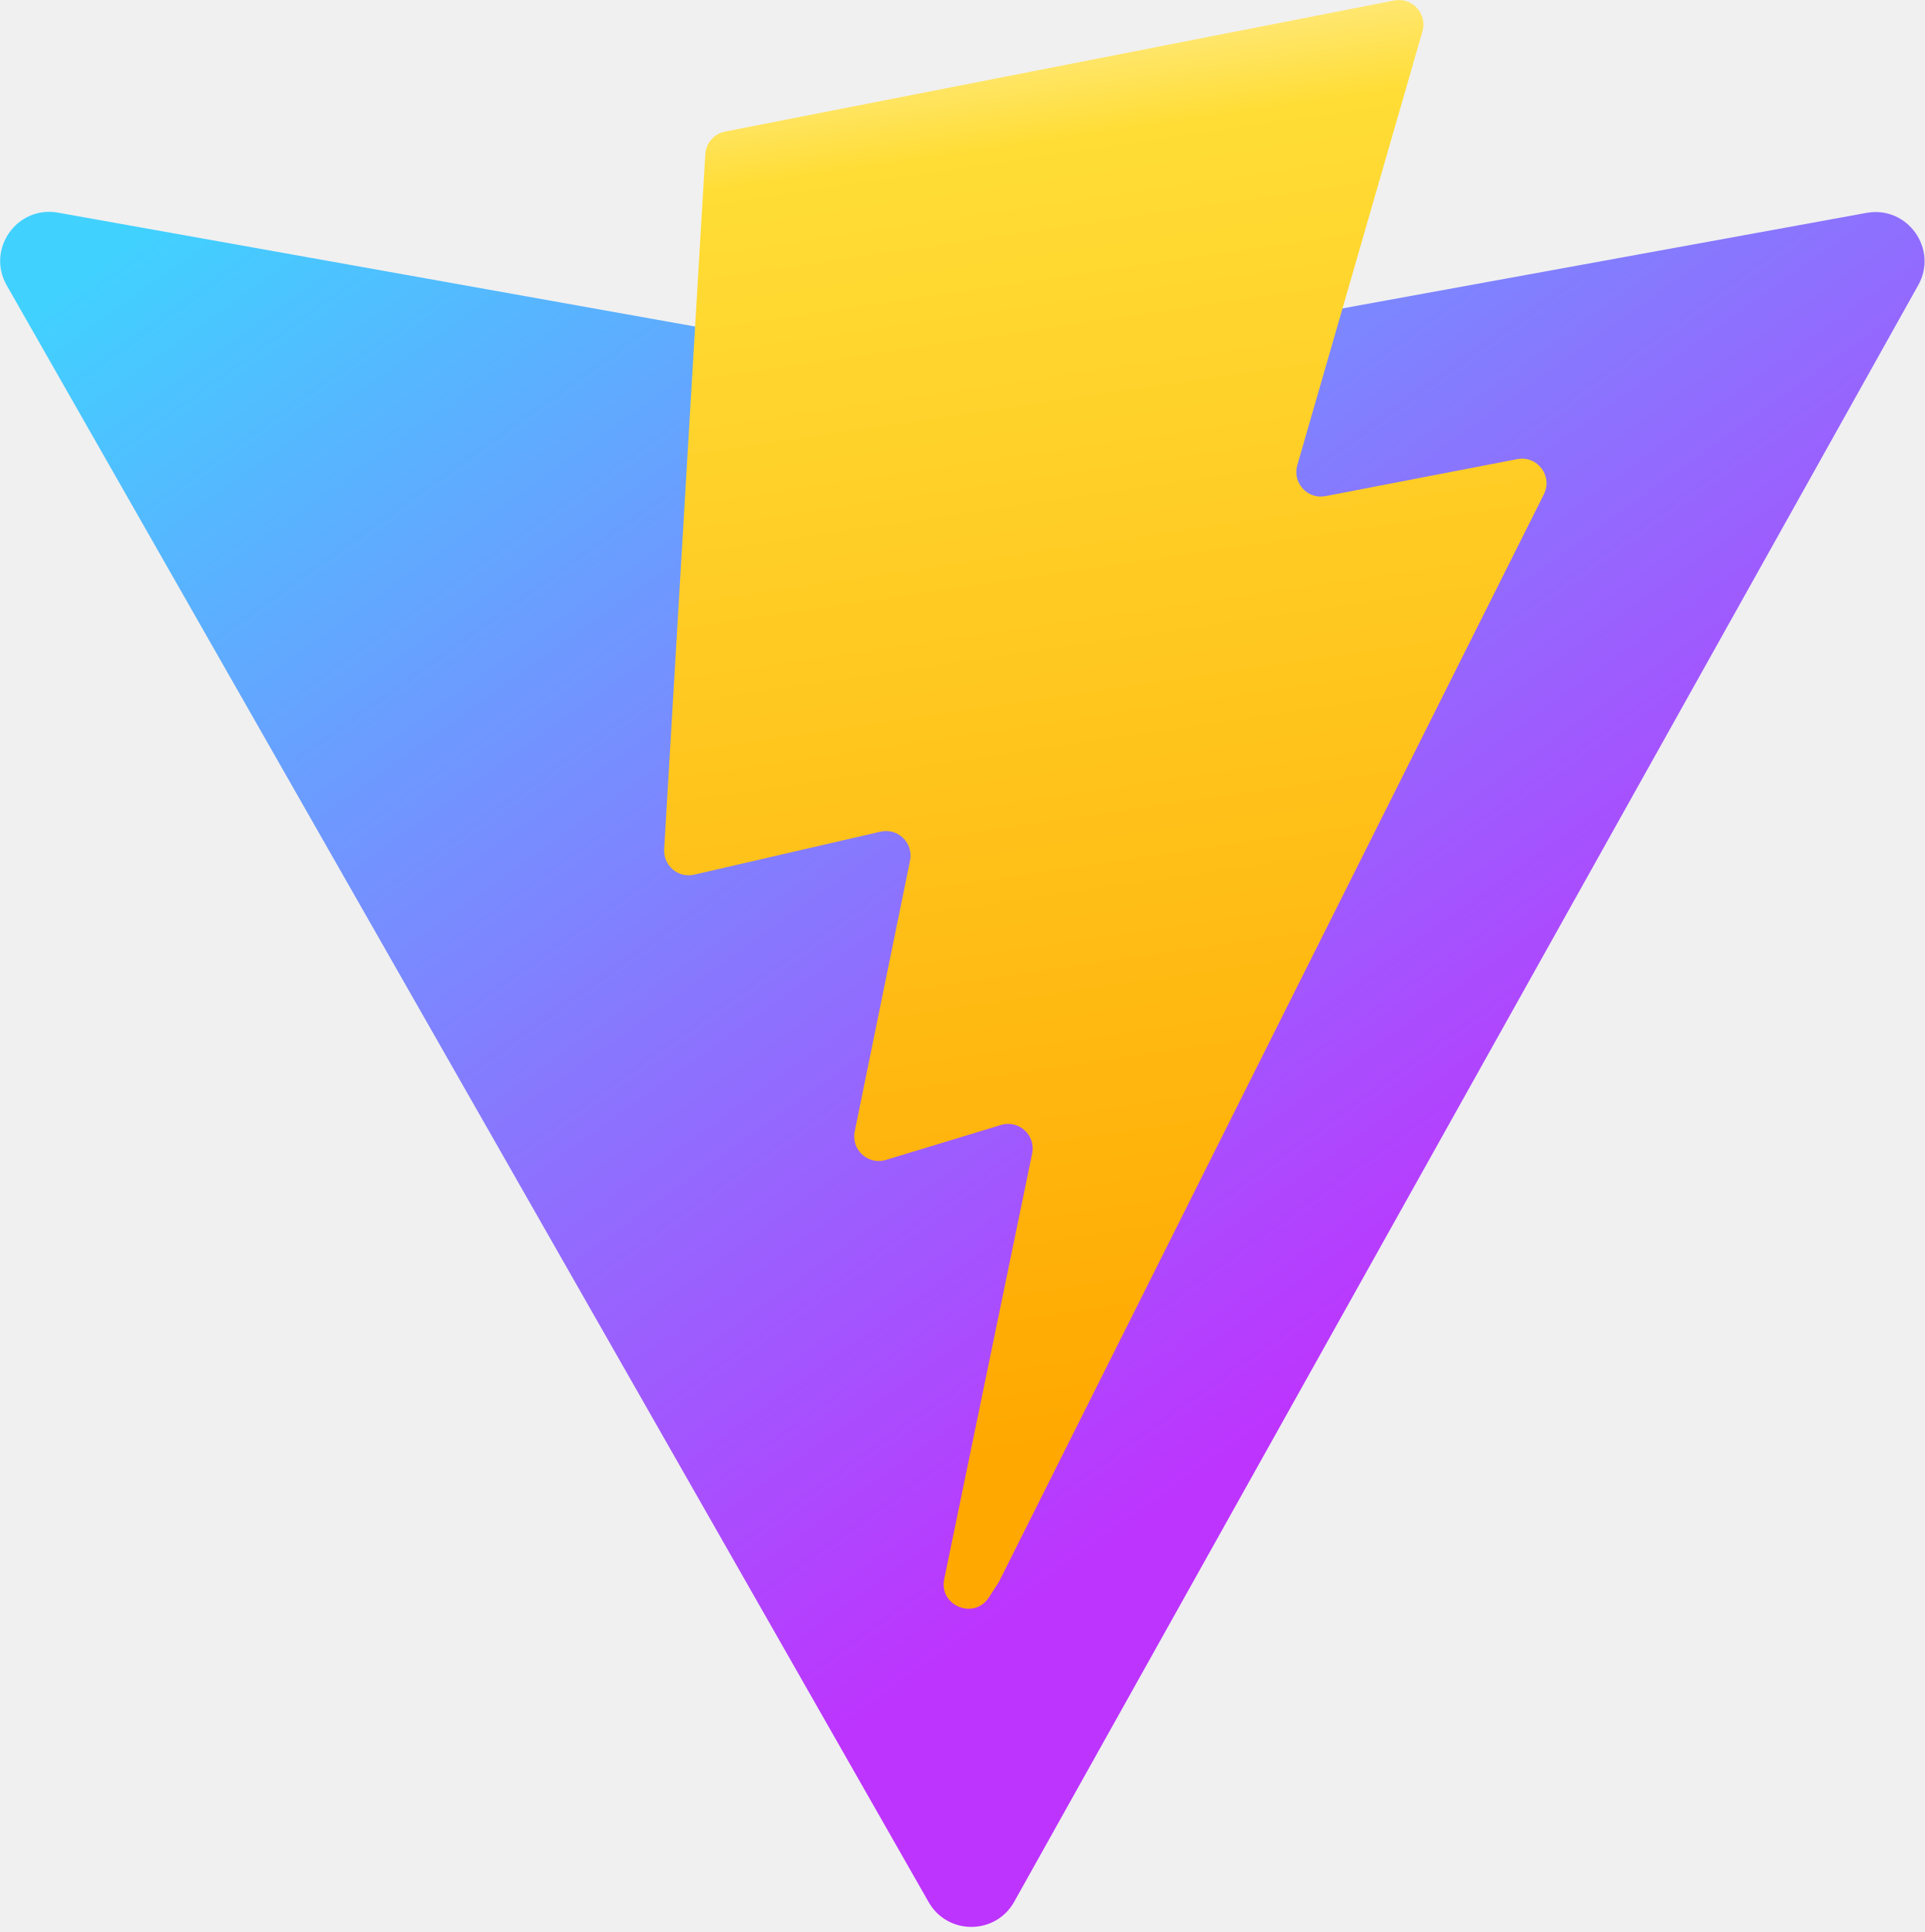
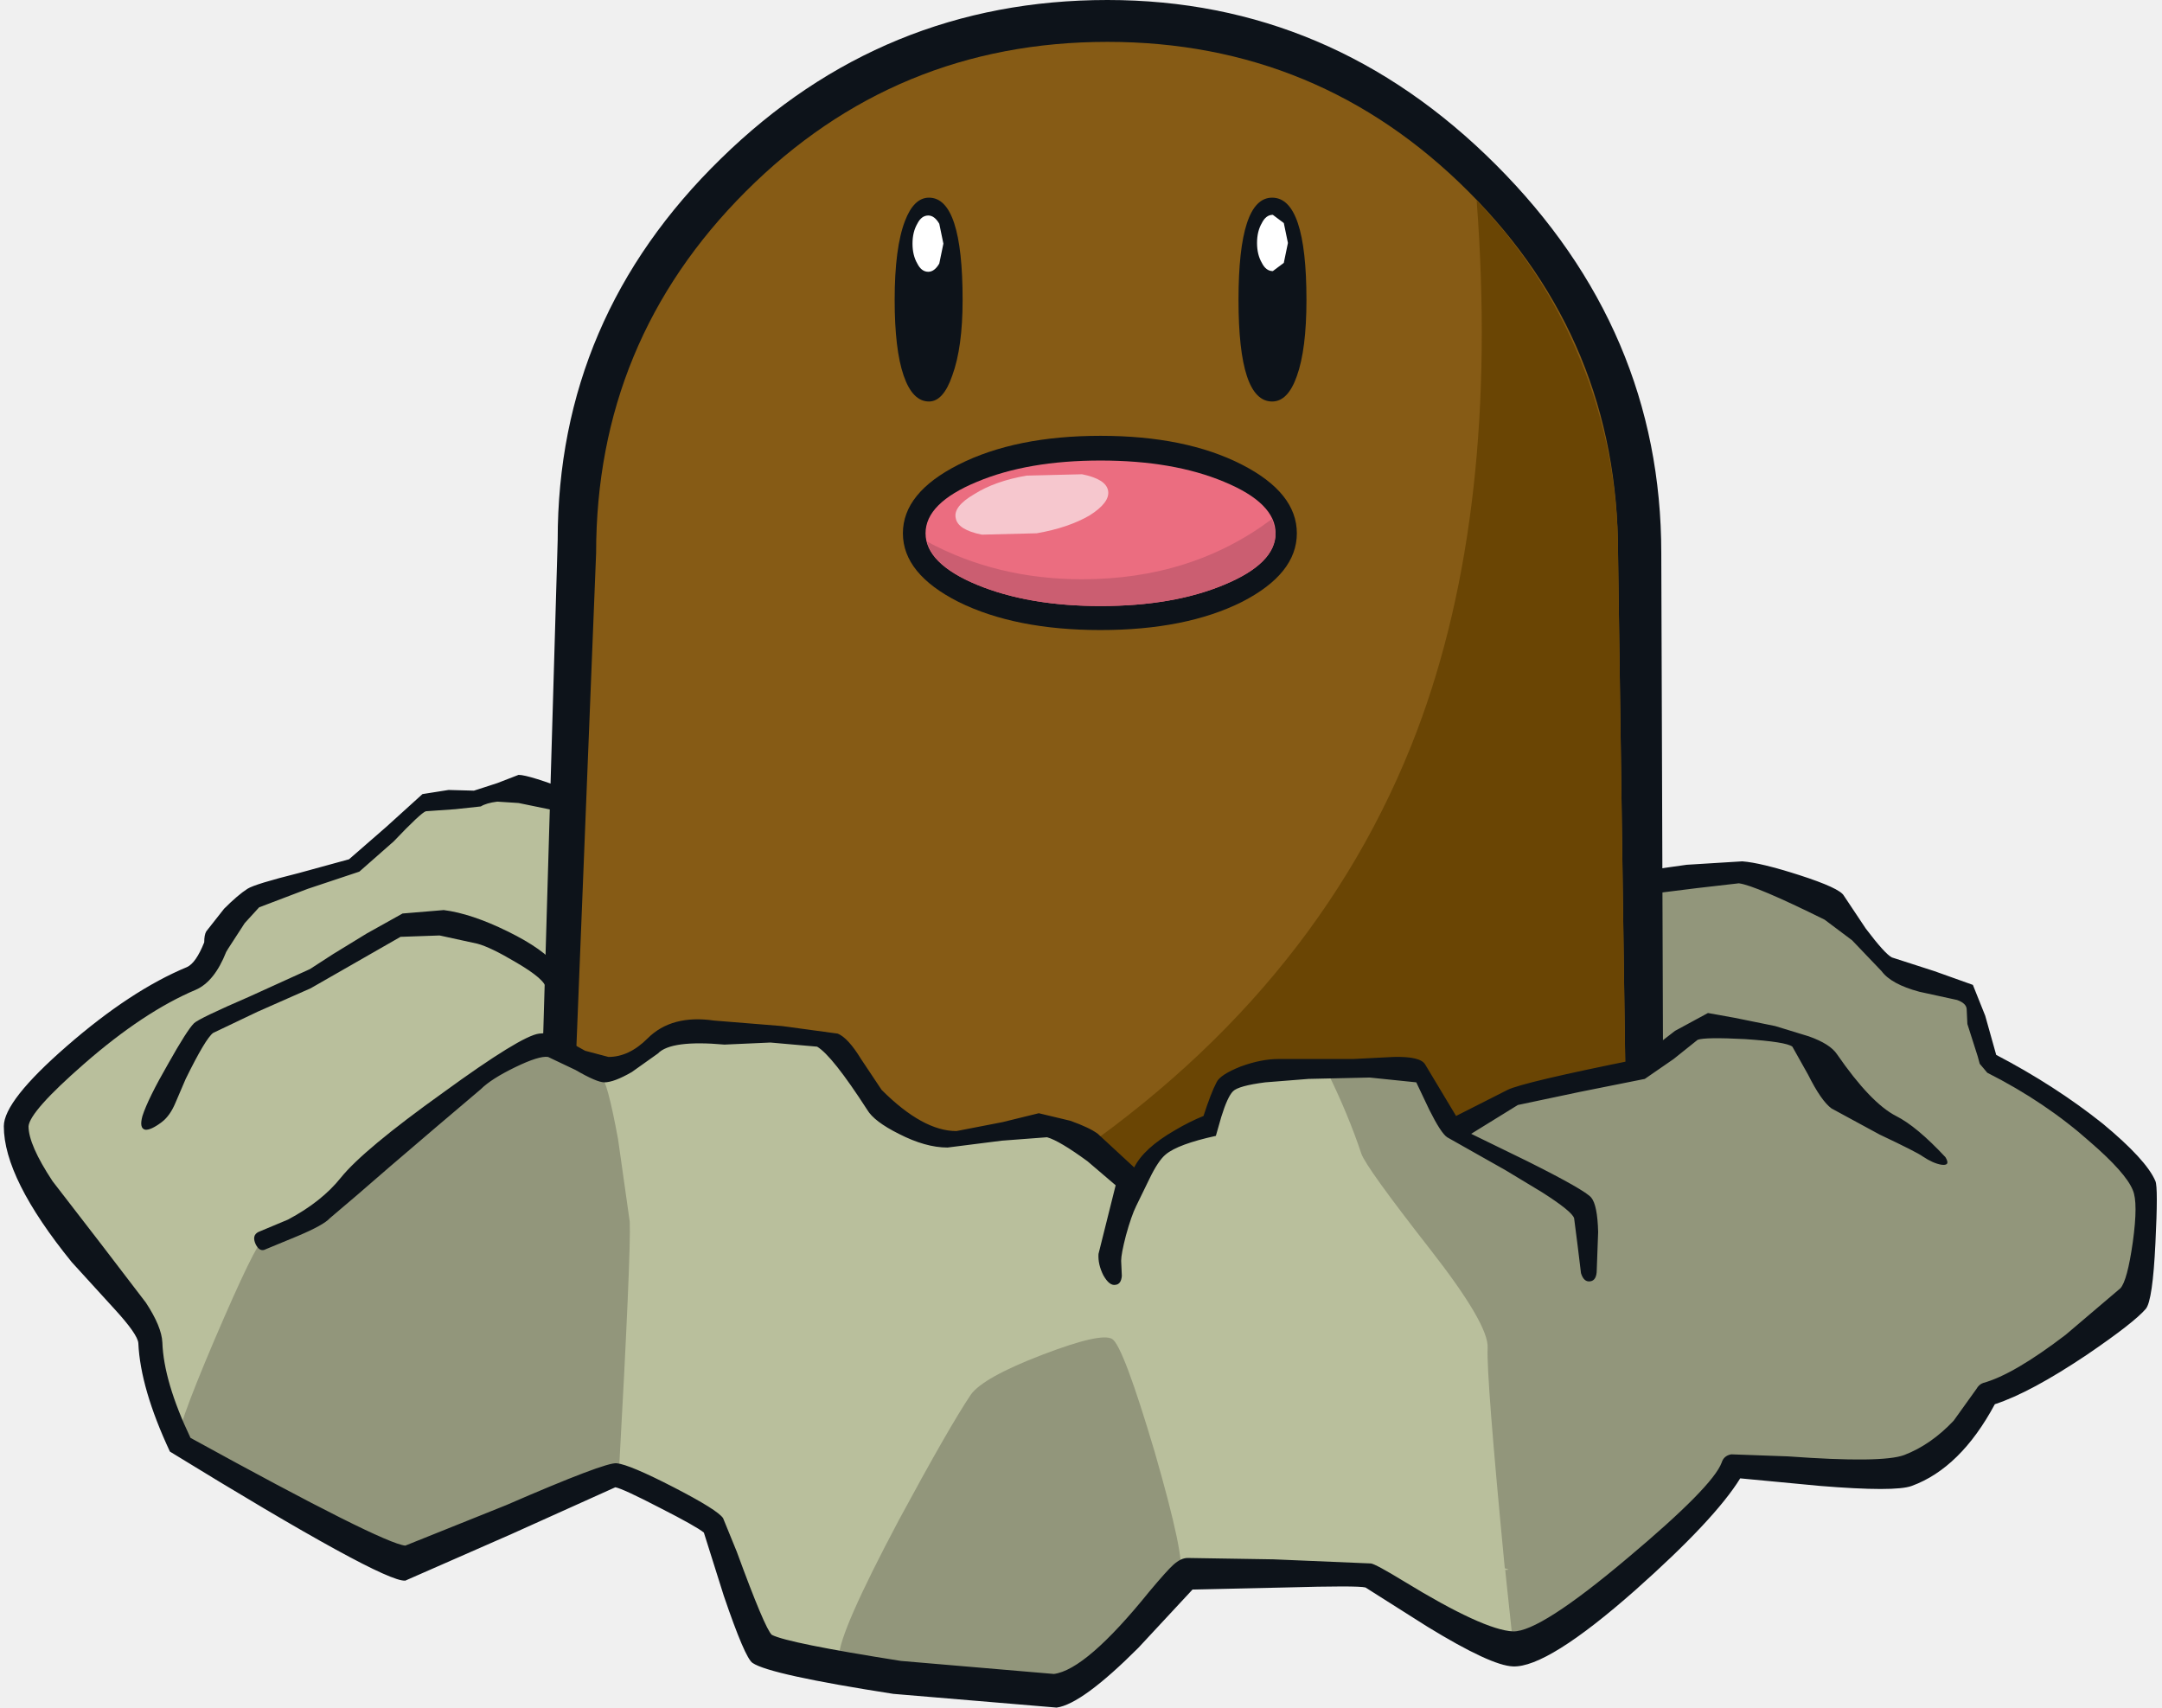
- <svg xmlns="http://www.w3.org/2000/svg" aria-hidden="true" role="img" class="iconify iconify--logos" width="31.88" height="32" preserveAspectRatio="xMidYMid meet" viewBox="0 0 256 257">
-   <defs>
-     <linearGradient id="IconifyId1813088fe1fbc01fb466" x1="-.828%" x2="57.636%" y1="7.652%" y2="78.411%">
-       <stop offset="0%" stop-color="#41D1FF" />
-       <stop offset="100%" stop-color="#BD34FE" />
-     </linearGradient>
-     <linearGradient id="IconifyId1813088fe1fbc01fb467" x1="43.376%" x2="50.316%" y1="2.242%" y2="89.03%">
-       <stop offset="0%" stop-color="#FFEA83" />
-       <stop offset="8.333%" stop-color="#FFDD35" />
-       <stop offset="100%" stop-color="#FFA800" />
-     </linearGradient>
-   </defs>
-   <path fill="url(#IconifyId1813088fe1fbc01fb466)" d="M255.153 37.938L134.897 252.976c-2.483 4.44-8.862 4.466-11.382.048L.875 37.958c-2.746-4.814 1.371-10.646 6.827-9.67l120.385 21.517a6.537 6.537 0 0 0 2.322-.004l117.867-21.483c5.438-.991 9.574 4.796 6.877 9.62Z" />
-   <path fill="url(#IconifyId1813088fe1fbc01fb467)" d="M185.432.063L96.44 17.501a3.268 3.268 0 0 0-2.634 3.014l-5.474 92.456a3.268 3.268 0 0 0 3.997 3.378l24.777-5.718c2.318-.535 4.413 1.507 3.936 3.838l-7.361 36.047c-.495 2.426 1.782 4.5 4.151 3.78l15.304-4.649c2.372-.72 4.652 1.36 4.15 3.788l-11.698 56.621c-.732 3.542 3.979 5.473 5.943 2.437l1.313-2.028l72.516-144.72c1.215-2.423-.88-5.186-3.54-4.672l-25.505 4.922c-2.396.462-4.435-1.77-3.759-4.114l16.646-57.705c.677-2.35-1.37-4.583-3.769-4.113Z" />
+ <svg xmlns="http://www.w3.org/2000/svg" version="1.1" width="157px" height="124px" viewBox="0.0 0.0 156.95 124.4">
+   <g>
+     <path fill="#b9bf9c" d="M101.1 57.9 L119.6 64.1 120.35 64.2 122.35 64.0 124.35 63.5 126.35 63.55 126.55 63.65 127.3 63.6 Q128.25 63.6 130.3 64.45 132.2 65.2 132.8 65.75 134.0 66.25 135.35 67.95 136.8 69.75 137.8 70.35 139.05 71.05 140.45 71.35 141.65 71.65 142.9 72.45 143.75 73.0 143.75 74.1 L144.95 76.6 145.1 78.0 152.45 83.15 Q156.4 86.05 156.4 88.15 156.4 92.9 154.05 95.7 151.8 98.35 145.8 101.1 144.85 101.5 141.95 104.15 139.15 106.65 137.75 107.1 135.95 107.65 131.65 107.1 L126.6 106.75 119.8 113.25 Q113.55 119.4 109.95 119.75 109.2 119.85 104.25 117.1 99.3 114.35 98.55 114.4 96.0 114.6 93.0 114.45 L87.1 114.4 Q85.8 114.45 82.0 118.65 78.2 122.8 76.85 122.8 61.65 122.8 55.85 119.85 54.45 119.1 53.3 115.05 52.1 111.0 51.05 110.4 L48.15 108.7 Q47.25 108.25 45.15 107.7 42.8 107.05 36.55 110.45 30.3 113.85 29.25 113.5 22.95 111.5 20.1 110.1 16.6 108.4 13.35 105.5 12.0 104.3 11.3 101.0 10.55 97.35 9.9 96.4 L7.0 91.95 4.05 87.95 1.7 84.9 Q0.6 83.05 1.3 81.55 2.3 79.35 6.7 76.25 L13.8 71.4 14.45 70.85 Q14.45 68.85 14.75 68.35 15.15 67.65 16.0 67.25 16.4 67.05 16.75 67.0 L17.55 66.15 19.1 65.0 Q24.25 63.5 25.5 62.85 27.3 62.0 28.75 60.25 L30.0 59.15 Q30.9 58.55 31.5 58.35 L34.9 58.2 36.0 58.15 37.4 57.95 41.5 58.5 41.6 58.8 Q59.4 54.1 80.4 54.1 89.25 54.1 101.1 57.9" />
+     <path fill="#92967b" d="M97.35 80.05 L96.4 78.0 102.4 78.1 Q103.2 78.25 105.75 82.35 L109.95 80.0 114.2 78.95 118.6 78.0 Q119.25 78.0 119.3 77.2 L119.4 64.45 122.5 64.05 126.55 63.65 Q127.7 63.6 131.8 65.2 132.75 65.6 134.9 67.8 L137.4 70.35 Q137.85 70.7 140.15 71.35 L142.85 72.15 Q143.55 72.5 144.75 77.55 L145.8 78.25 147.45 79.2 152.05 82.7 Q156.0 86.0 156.05 86.4 156.2 87.15 155.95 89.6 155.7 92.6 155.0 94.25 154.35 95.8 149.5 98.8 L144.75 101.5 143.1 103.95 Q142.3 105.1 138.0 107.1 136.8 107.6 126.1 106.8 L122.35 111.1 Q120.2 113.6 109.95 119.75 107.95 101.25 108.1 98.2 108.2 96.5 103.9 91.0 99.25 85.05 98.9 84.05 L97.35 80.05" />
+     <path fill="#0d131a" d="M108.7 12.0 Q120.75 24.05 120.75 40.3 L120.9 83.85 Q120.9 87.05 110.35 89.25 98.75 91.6 79.15 91.6 60.65 91.6 48.85 87.4 39.15 83.9 39.15 80.35 L40.35 39.35 Q40.35 23.15 52.25 11.55 64.05 0.0 80.4 0.0 96.7 0.0 108.7 12.0" />
+     <path fill="#865b15" d="M117.6 40.3 L118.15 79.35 Q118.15 82.85 107.9 86.05 96.7 89.6 81.9 89.6 64.55 89.6 53.9 86.9 41.65 83.85 41.65 77.85 L43.15 40.3 Q43.15 24.85 54.05 13.95 64.95 3.05 80.4 3.05 95.8 3.05 106.7 13.95 117.6 24.85 117.6 40.3" />
+     <path fill="#6a4504" d="M107.3 14.6 Q112.2 19.7 114.85 26.2 117.6 32.9 117.6 40.3 L118.15 79.35 Q118.15 82.85 107.9 86.05 96.7 89.6 81.9 89.6 L71.0 89.3 Q73.5 87.05 76.2 85.35 95.6 72.6 102.95 53.25 109.0 37.25 107.3 14.6" />
+     <path fill="#0d131a" d="M90.2 33.85 Q94.2 35.9 94.2 38.85 94.2 41.8 90.2 43.85 86.1 45.9 79.9 45.9 73.7 45.9 69.55 43.85 65.5 41.8 65.5 38.85 65.5 35.9 69.55 33.85 73.7 31.75 79.9 31.75 86.1 31.75 90.2 33.85" />
+     <path fill="#0d131a" d="M92.4 29.25 Q89.95 29.25 89.95 21.85 89.95 14.4 92.4 14.4 94.9 14.4 94.9 21.85 94.9 25.45 94.2 27.4 93.55 29.25 92.4 29.25" />
+     <path fill="#0d131a" d="M67.4 29.25 Q66.2 29.25 65.55 27.35 64.9 25.45 64.9 21.85 64.9 18.05 65.65 16.1 66.3 14.4 67.4 14.4 69.85 14.4 69.85 21.85 69.85 25.3 69.1 27.35 68.45 29.25 67.4 29.25" />
+     <path fill="#eb6d80" d="M88.9 35.1 Q92.65 36.65 92.65 38.85 92.65 41.05 88.9 42.6 85.2 44.15 79.9 44.15 74.65 44.15 70.9 42.6 67.15 41.05 67.15 38.85 67.15 36.65 70.9 35.1 74.6 33.55 79.9 33.55 85.2 33.55 88.9 35.1" />
+     <path fill="#cb5e71" d="M92.4 37.8 L92.65 38.85 Q92.65 41.05 88.9 42.6 85.2 44.15 79.9 44.15 75.0 44.15 71.4 42.8 67.8 41.45 67.25 39.45 72.35 42.2 78.55 42.2 86.55 42.2 92.4 37.8" />
+     <path fill="#b9bf9c" d="M82.15 86.0 Q83.8 84.0 84.5 83.5 85.25 83.0 88.05 82.1 L88.45 80.55 Q88.95 78.95 89.4 78.75 L95.8 78.25 Q101.35 77.5 102.4 78.1 103.3 78.6 105.3 81.6 L107.55 81.25 109.6 80.2 Q111.25 79.3 111.9 79.25 L113.65 78.8 115.8 78.35 118.15 78.2 Q119.35 78.1 119.65 77.6 L121.7 76.05 Q123.25 75.1 123.65 75.0 L126.05 74.9 129.05 75.25 Q131.25 75.95 132.3 77.0 L134.0 78.95 Q135.35 80.45 136.4 81.1 L139.3 82.9 141.55 84.6 143.8 87.35 Q145.35 89.65 145.35 91.45 L144.05 93.05 Q142.55 95.1 141.6 97.45 140.65 99.75 137.15 100.7 133.2 101.4 131.95 101.85 L126.4 101.45 121.8 100.55 Q121.0 100.75 119.45 106.5 L117.85 113.1 Q117.7 113.8 113.2 114.05 L107.85 114.5 Q107.45 114.7 101.4 112.0 94.95 109.1 92.1 109.45 L83.7 110.4 Q78.45 111.2 77.85 112.2 77.15 113.35 75.2 114.15 73.2 114.95 71.6 114.7 L67.75 113.35 61.35 112.95 Q58.25 113.5 52.15 106.85 45.95 100.05 44.4 100.05 42.4 100.05 36.5 103.45 31.2 106.5 30.95 105.95 L25.6 105.6 19.05 105.95 Q17.55 105.7 16.05 102.25 14.7 99.15 14.7 97.2 14.7 95.85 16.9 93.3 L19.1 91.0 Q19.95 90.0 21.55 89.1 L23.45 87.85 Q24.2 86.9 29.65 82.6 36.9 76.75 38.25 76.5 L40.75 76.7 Q42.1 77.05 42.65 77.5 L43.9 78.0 Q44.75 78.05 45.4 77.6 L48.75 75.1 Q49.05 74.95 51.75 75.1 L55.65 75.35 58.15 75.6 Q59.45 75.8 60.0 76.25 L62.45 78.6 65.0 81.1 Q65.85 81.75 67.35 82.4 L69.5 83.0 72.45 82.5 75.5 82.1 Q76.65 82.25 82.15 86.0" />
+     <path fill="#92967b" d="M96.45 78.15 L98.25 78.0 102.4 78.1 Q103.3 78.6 105.3 81.6 L105.75 82.35 110.05 79.95 117.0 78.3 Q119.3 78.2 119.65 77.6 L121.7 76.05 Q123.25 75.1 123.65 75.0 L126.05 74.9 129.05 75.25 Q131.25 75.95 132.3 77.0 L134.0 78.95 Q135.35 80.45 136.4 81.1 137.2 81.65 140.05 82.7 142.55 83.6 143.05 84.15 147.05 88.85 147.05 91.6 L145.35 93.65 Q143.45 96.15 142.5 98.5 141.55 100.85 138.05 102.25 134.1 103.4 132.85 103.85 131.4 104.35 127.0 103.3 L122.05 102.25 Q121.25 102.45 119.6 108.0 L117.9 114.4 Q117.7 115.15 114.55 115.1 111.35 115.05 109.35 114.25 108.0 100.25 108.1 98.2 108.2 96.5 103.9 91.0 99.25 85.05 98.9 84.05 97.95 81.2 96.45 78.15" />
+     <path fill="#f6c7ce" d="M75.25 38.85 L71.25 38.95 Q69.5 38.6 69.35 37.75 69.15 36.9 70.7 36.0 72.2 35.05 74.5 34.65 L78.55 34.55 Q80.3 34.9 80.45 35.75 80.6 36.6 79.1 37.55 77.55 38.45 75.25 38.85" />
+     <path fill="#ffffff" d="M68.45 17.75 L68.15 19.2 Q67.8 19.8 67.35 19.8 66.85 19.8 66.55 19.2 66.2 18.6 66.2 17.75 66.2 16.9 66.55 16.3 66.85 15.7 67.35 15.7 67.8 15.7 68.15 16.3 L68.45 17.75" />
+     <path fill="#ffffff" d="M93.55 17.7 L93.25 19.15 92.45 19.75 Q91.95 19.75 91.65 19.15 91.3 18.55 91.3 17.7 91.3 16.85 91.65 16.25 91.95 15.65 92.45 15.65 L93.25 16.25 93.55 17.7" />
+     <path fill="#92967b" d="M75.65 98.7 Q79.95 97.05 80.75 97.55 81.55 98.05 83.85 105.8 86.1 113.6 85.7 114.65 L82.6 118.4 79.45 121.15 Q77.05 122.9 76.45 123.0 60.85 122.3 60.85 120.65 60.85 118.95 65.2 110.75 68.9 103.9 70.45 101.6 71.35 100.35 75.65 98.7" />
+     <path fill="#92967b" d="M15.35 97.6 Q18.35 90.6 18.9 90.3 23.45 88.2 24.1 87.4 L26.5 84.95 28.9 82.85 34.8 78.55 36.8 77.0 Q38.3 75.95 38.95 75.95 L43.5 78.4 Q43.95 78.65 44.75 83.0 L45.6 89.0 Q45.7 91.2 44.8 107.45 30.2 113.6 29.25 113.5 28.6 113.45 20.85 109.4 13.3 105.45 12.75 105.0 12.35 104.65 15.35 97.6" />
+     <path fill="#0d131a" d="M99.5 78.5 L95.05 78.6 91.9 78.85 Q89.95 79.1 89.55 79.5 89.15 79.9 88.7 81.35 L88.3 82.75 Q85.55 83.35 84.65 84.1 84.1 84.55 83.45 85.9 L82.5 87.85 Q82.15 88.55 81.75 90.0 81.4 91.35 81.4 91.85 L81.45 92.95 Q81.4 93.55 81.0 93.6 80.55 93.7 80.1 92.9 79.7 92.1 79.75 91.35 L81.0 86.35 78.95 84.6 Q76.9 83.1 76.0 82.85 L72.7 83.1 68.75 83.6 Q67.15 83.6 65.2 82.6 63.4 81.7 62.9 80.85 60.35 76.9 59.25 76.25 L55.85 75.95 52.5 76.1 Q48.6 75.75 47.65 76.75 L45.75 78.1 Q44.45 78.85 43.75 78.85 43.2 78.85 41.65 77.95 L39.65 77.0 Q39.0 76.9 37.25 77.75 35.5 78.6 34.75 79.35 L31.45 82.15 28.0 85.1 25.75 87.05 23.75 88.75 Q23.3 89.25 21.4 90.05 L19.1 91.0 Q18.65 91.25 18.35 90.65 18.05 90.0 18.55 89.75 L20.7 88.85 Q23.15 87.55 24.55 85.8 26.2 83.75 32.0 79.6 37.7 75.45 39.0 75.3 40.7 75.1 41.45 76.05 L42.35 76.55 44.05 77.0 Q45.55 77.0 46.9 75.65 48.65 73.9 51.75 74.35 L56.7 74.75 60.75 75.3 Q61.5 75.6 62.45 77.15 L63.95 79.4 Q66.95 82.4 69.4 82.4 L72.75 81.75 75.4 81.1 77.7 81.65 Q79.1 82.15 79.7 82.6 L82.35 85.05 Q83.05 83.65 85.3 82.35 86.4 81.7 87.4 81.3 87.95 79.6 88.35 78.85 88.6 78.3 90.1 77.7 91.6 77.15 92.85 77.15 L98.3 77.15 101.25 77.0 Q103.2 76.95 103.55 77.55 L105.8 81.3 109.55 79.4 Q110.65 78.85 119.1 77.15 L121.75 75.1 124.15 73.8 126.1 74.15 129.05 74.75 131.5 75.5 Q133.05 76.05 133.55 76.8 136.0 80.35 137.85 81.3 139.35 82.05 141.45 84.3 141.85 84.95 141.15 84.85 140.55 84.75 139.8 84.25 139.4 83.95 136.65 82.65 L133.15 80.75 Q132.4 80.2 131.45 78.3 L130.3 76.25 Q129.85 75.9 126.85 75.7 123.95 75.55 123.4 75.75 L121.65 77.15 119.55 78.6 114.8 79.55 110.3 80.5 106.9 82.6 111.0 84.6 Q115.2 86.7 115.65 87.25 116.1 87.8 116.15 89.75 L116.05 92.5 Q116.05 93.3 115.55 93.35 115.1 93.4 114.9 92.75 L114.65 90.7 114.4 88.75 Q114.25 88.25 112.05 86.85 L109.4 85.25 105.15 82.85 Q104.7 82.55 103.85 80.85 L102.9 78.85 99.5 78.5" />
+     <path fill="#0d131a" d="M22.3 70.6 L24.0 69.5 26.45 68.0 29.05 66.55 32.05 66.3 Q34.05 66.55 36.7 67.85 39.35 69.15 40.3 70.4 41.05 71.35 41.2 72.55 41.35 73.35 40.55 74.55 39.75 75.75 39.75 75.05 L39.5 72.0 Q39.45 71.35 37.3 70.1 35.45 69.0 34.5 68.75 L31.75 68.15 28.9 68.25 22.35 72.0 18.5 73.7 15.25 75.25 Q14.7 75.65 13.25 78.6 L12.5 80.35 Q12.1 81.3 11.5 81.75 10.7 82.35 10.3 82.3 9.85 82.2 10.1 81.3 10.5 80.05 12.0 77.45 13.35 75.05 13.85 74.55 14.2 74.2 17.9 72.6 L22.3 70.6" />
+     <path fill="#0d131a" d="M120.15 65.1 Q119.0 65.1 118.5 64.4 118.0 63.7 119.05 63.5 L122.6 63.0 126.65 62.75 Q128.0 62.85 130.8 63.75 133.75 64.7 134.05 65.25 L135.65 67.65 Q137.05 69.5 137.55 69.75 L140.65 70.75 143.45 71.75 144.35 74.0 145.15 76.85 Q149.45 79.1 152.9 81.85 156.1 84.5 156.75 86.05 156.95 86.5 156.75 90.55 156.55 94.75 156.05 95.35 155.2 96.35 151.75 98.7 147.65 101.45 145.05 102.3 142.55 106.95 139.0 108.25 137.8 108.7 132.3 108.25 L126.5 107.7 Q124.65 110.7 118.85 115.85 112.45 121.5 109.95 121.4 108.35 121.35 103.7 118.5 L99.2 115.65 Q98.65 115.5 93.35 115.65 L86.6 115.8 82.65 120.05 Q78.55 124.15 76.7 124.4 L64.8 123.4 Q55.8 122.0 54.55 121.15 54.0 120.8 52.45 116.25 L51.0 111.65 Q50.45 111.2 47.8 109.85 45.1 108.45 44.55 108.35 L37.0 111.75 29.25 115.15 Q27.65 115.3 12.1 105.75 9.95 101.15 9.8 97.85 9.75 97.2 8.05 95.35 L4.95 91.95 Q0.0 85.85 0.0 82.05 0.0 80.2 4.6 76.2 9.25 72.15 13.35 70.45 14.0 70.15 14.6 68.65 14.6 68.1 14.75 67.85 L16.05 66.2 Q17.05 65.2 17.75 64.75 18.3 64.4 21.5 63.6 L25.15 62.6 27.85 60.25 30.5 57.85 32.4 57.55 34.25 57.6 35.95 57.05 37.5 56.45 Q38.25 56.45 41.5 57.7 42.1 57.85 41.85 58.6 41.6 59.35 41.15 59.25 L37.5 58.5 35.95 58.4 Q35.15 58.5 34.75 58.75 L32.9 58.95 30.75 59.1 Q30.4 59.2 28.4 61.3 L25.9 63.5 22.15 64.75 18.6 66.1 17.55 67.25 16.35 69.1 16.2 69.35 Q15.35 71.5 14.0 72.1 10.2 73.7 5.85 77.5 1.9 80.95 1.8 82.05 1.8 83.4 3.55 86.05 L7.1 90.65 10.35 94.9 Q11.5 96.65 11.55 97.8 11.65 100.65 13.6 104.75 27.6 112.45 29.25 112.6 L36.6 109.65 Q43.85 106.5 44.65 106.6 45.6 106.7 48.8 108.35 52.0 110.0 52.4 110.6 L53.4 113.05 Q55.45 118.65 55.95 119.1 57.1 119.7 65.35 121.0 L76.5 121.95 Q78.85 121.65 83.45 115.95 84.75 114.4 85.2 114.0 85.75 113.5 86.25 113.5 L92.5 113.6 99.6 113.9 Q99.95 113.95 102.0 115.2 107.8 118.75 109.95 118.85 111.9 118.9 118.3 113.5 124.5 108.3 125.15 106.55 125.3 106.05 125.85 105.95 L130.0 106.1 Q136.85 106.6 138.45 106.0 140.4 105.25 142.05 103.5 L143.7 101.2 Q143.9 100.85 144.2 100.75 146.4 100.15 150.2 97.25 L154.2 93.85 Q154.7 93.3 155.1 90.5 155.5 87.6 155.1 86.7 154.6 85.45 152.0 83.2 148.75 80.3 144.5 78.15 L143.95 77.5 143.8 76.95 143.05 74.6 143.0 73.55 Q143.0 73.1 142.3 72.85 L139.55 72.25 Q137.5 71.7 136.8 70.75 L134.65 68.5 132.65 67.0 Q127.6 64.5 126.4 64.35 L123.35 64.7 120.15 65.1" />
+   </g>
</svg>
